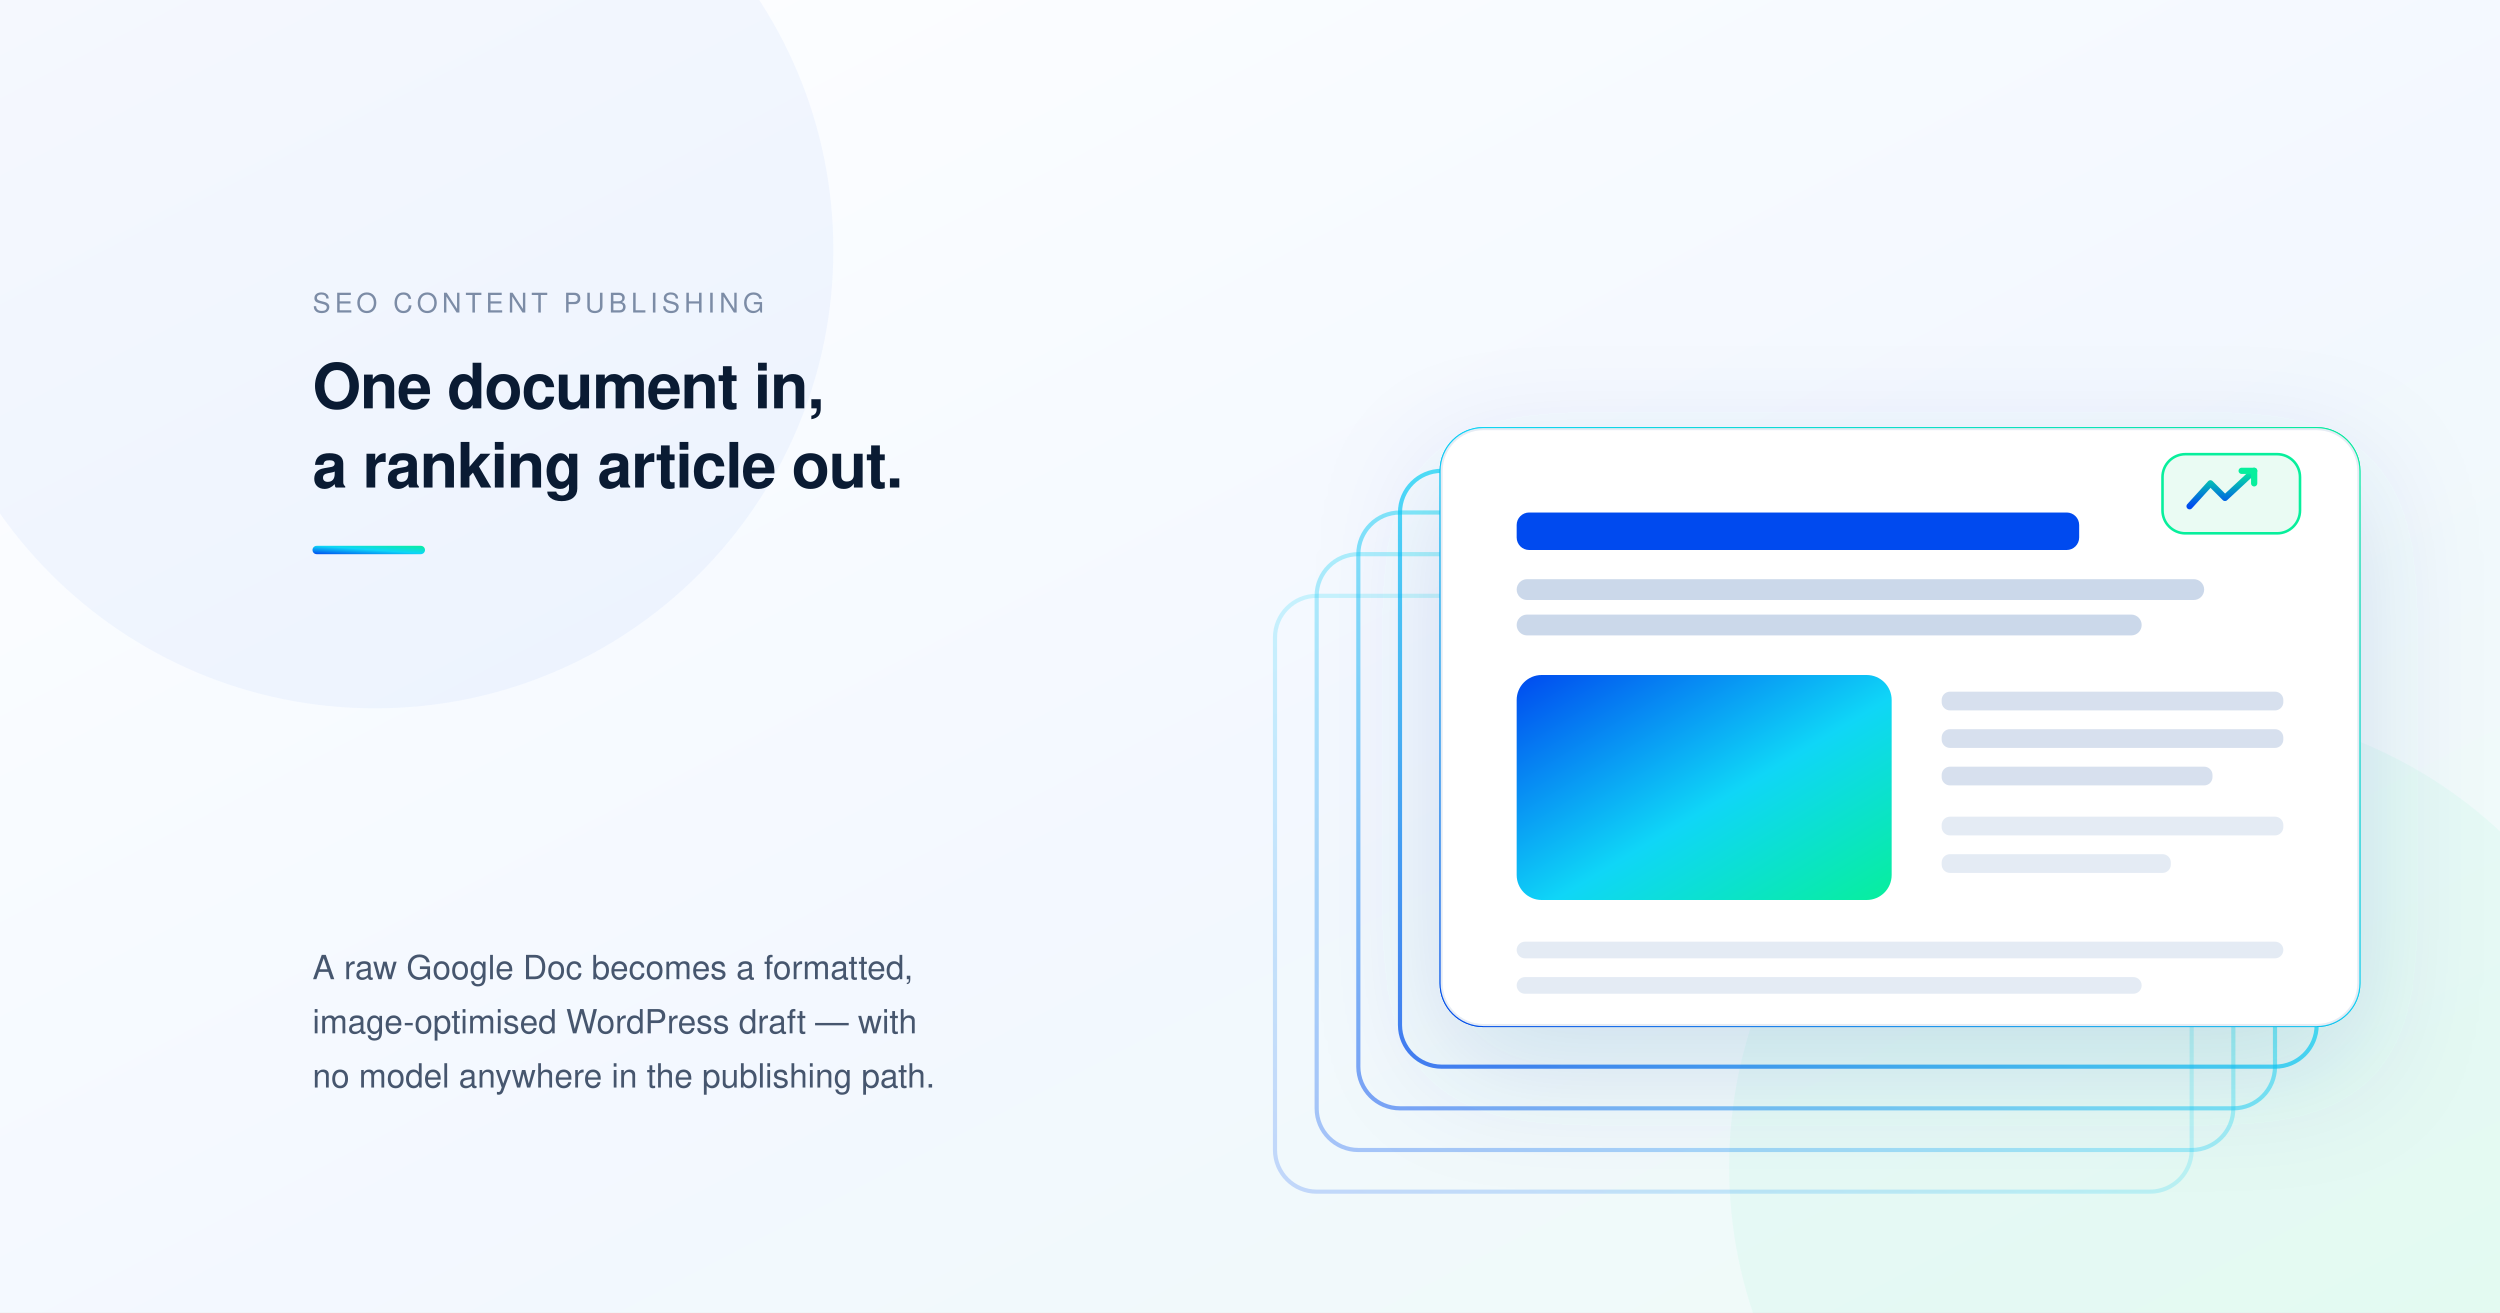
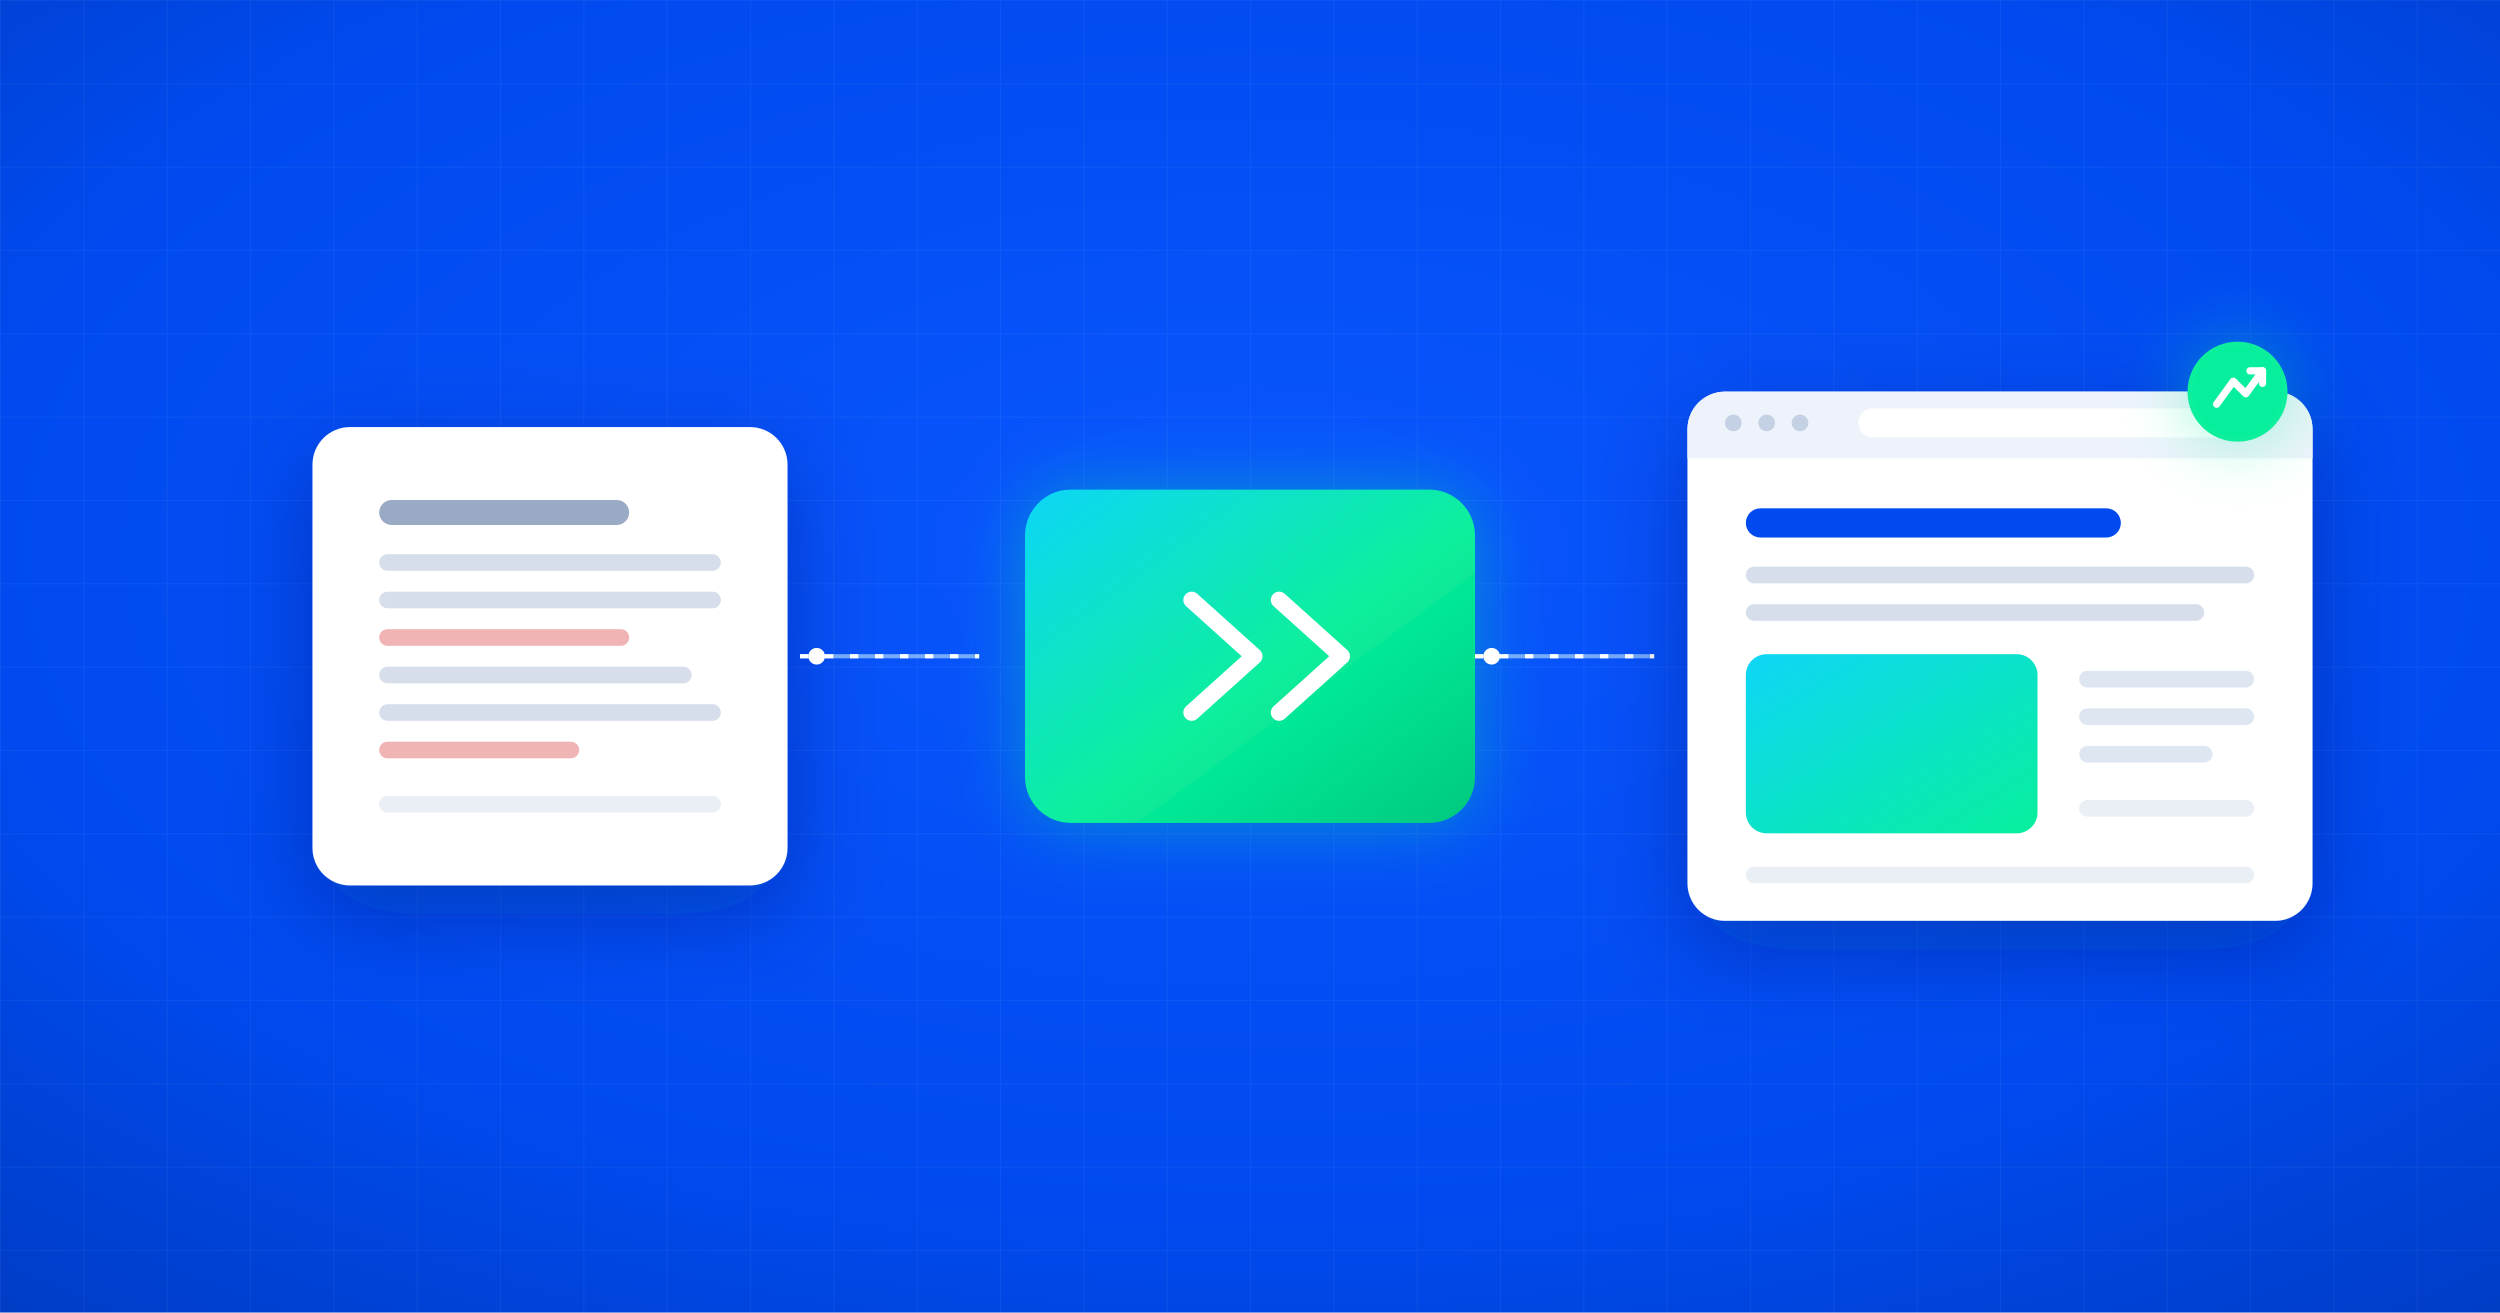
<svg xmlns="http://www.w3.org/2000/svg" viewBox="0 0 1200 630" font-family="Helvetica Neue, Helvetica, Arial, sans-serif">
  <defs>
-     <linearGradient id="bg" x1="0" y1="0" x2="1" y2="1">
-       <stop offset="0" stop-color="#FFFFFF" />
-       <stop offset="0.55" stop-color="#F3F8FF" />
-       <stop offset="1" stop-color="#EEFBF6" />
+     <radialGradient id="bg" cx="0.5" cy="0.42" r="0.85">
+       <stop offset="0" stop-color="#0A56FF" />
+       <stop offset="0.6" stop-color="#004AEF" />
+       <stop offset="1" stop-color="#0038B8" />
+     </radialGradient>
+     <linearGradient id="node" x1="0" y1="0" x2="1" y2="1">
+       <stop offset="0" stop-color="#0FD6F7" />
+       <stop offset="0.55" stop-color="#07EF9C" />
+       <stop offset="1" stop-color="#04C97E" />
    </linearGradient>
-     <linearGradient id="seon" x1="0" y1="1" x2="1" y2="0">
-       <stop offset="0" stop-color="#004AEF" />
-       <stop offset="0.52" stop-color="#0FD6F7" />
+     <linearGradient id="img" x1="0" y1="0" x2="1" y2="1">
+       <stop offset="0" stop-color="#0FD6F7" />
      <stop offset="1" stop-color="#07EF9C" />
    </linearGradient>
-     <linearGradient id="seonV" x1="0" y1="1" x2="0" y2="0">
-       <stop offset="0" stop-color="#004AEF" />
-       <stop offset="1" stop-color="#07EF9C" />
-     </linearGradient>
-     <linearGradient id="imgg" x1="0" y1="0" x2="1" y2="1">
-       <stop offset="0" stop-color="#004AEF" />
-       <stop offset="0.55" stop-color="#0FD6F7" />
-       <stop offset="1" stop-color="#07EF9C" />
-     </linearGradient>
-     <filter id="cardsh" x="-40%" y="-40%" width="180%" height="190%">
-       <feDropShadow dx="0" dy="20" stdDeviation="30" flood-color="#0A4B9E" flood-opacity="0.15" />
+     <pattern id="grid" width="40" height="40" patternUnits="userSpaceOnUse">
+       <path d="M40 0 L0 0 0 40" fill="none" stroke="#FFFFFF" stroke-opacity="0.05" stroke-width="1" />
+     </pattern>
+     <filter id="sh" x="-50%" y="-50%" width="200%" height="200%">
+       <feDropShadow dx="0" dy="14" stdDeviation="22" flood-color="#00205F" flood-opacity="0.35" />
+     </filter>
+     <filter id="glow" x="-80%" y="-80%" width="260%" height="260%">
+       <feDropShadow dx="0" dy="0" stdDeviation="17" flood-color="#07EF9C" flood-opacity="0.4" />
    </filter>
    <style>
-       /* one article rises off the stack and climbs — continuous publishing */
-       .rise { animation: rise 4.5s ease-out infinite; }
-       .rise2 { animation-delay: 2.25s; }
-       @keyframes rise {
-         0%   { opacity: 0; transform: translate(0,0) }
-         14%  { opacity: 0.55 }
-         100% { opacity: 0; transform: translate(96px,-96px) }
-       }
-       @media (prefers-reduced-motion: reduce) { .rise { display: none } }
+       .flow { stroke-dasharray: 4 8; animation: dash 1.1s linear infinite; }
+       @keyframes dash { to { stroke-dashoffset: -24 } }
+       .pip { animation: pip 3s ease-in-out infinite; }
+       @keyframes pip { 0%{opacity:0;transform:translateX(0)} 12%{opacity:1} 88%{opacity:1} 100%{opacity:0;transform:translateX(120px)} }
+       .pip2 { animation-delay: 1.5s }
+       @media (prefers-reduced-motion: reduce){ .flow{animation:none} .pip{opacity:1;animation:none} }
    </style>
  </defs>
  <rect width="1200" height="630" fill="url(#bg)" />
-   <circle cx="180" cy="120" r="220" fill="#004AEF" opacity="0.04" />
-   <circle cx="1050" cy="560" r="220" fill="#07EF9C" opacity="0.05" />
-   <text x="150" y="150" font-size="13" fill="#7C8CA6" letter-spacing="2">SEO CONTENT PUBLISHING</text>
-   <text x="150" y="196" font-size="30" font-weight="700" fill="#0A1B33" letter-spacing="-0.5">One document in,</text>
-   <text x="150" y="234" font-size="30" font-weight="700" fill="#0A1B33" letter-spacing="-0.5">a ranking article out.</text>
-   <rect x="150" y="262" width="54" height="4" rx="2" fill="url(#seon)" />
-   <g fill="none" stroke-width="2">
-     <rect x="612" y="286" width="440" height="286" rx="20" stroke="url(#seon)" opacity="0.20" />
-     <rect x="632" y="266" width="440" height="286" rx="20" stroke="url(#seon)" opacity="0.32" />
-     <rect x="652" y="246" width="440" height="286" rx="20" stroke="url(#seon)" opacity="0.5" />
-     <rect x="672" y="226" width="440" height="286" rx="20" stroke="url(#seon)" opacity="0.72" />
-     <rect class="rise" x="692" y="206" width="440" height="286" rx="20" stroke="url(#seon)" />
-     <rect class="rise rise2" x="692" y="206" width="440" height="286" rx="20" stroke="url(#seon)" />
+   <rect width="1200" height="630" fill="url(#grid)" />
+   <g filter="url(#sh)">
+     <rect x="150" y="205" width="228" height="220" rx="18" fill="#FFFFFF" />
  </g>
-   <g filter="url(#cardsh)">
-     <rect x="692" y="206" width="440" height="286" rx="20" fill="#FFFFFF" stroke="#E6ECF4" stroke-width="1" />
+   <g>
+     <rect x="182" y="240" width="120" height="12" rx="6" fill="#9AA9C4" />
+     <rect x="182" y="266" width="164" height="8" rx="4" fill="#D6DEEC" />
+     <rect x="182" y="284" width="164" height="8" rx="4" fill="#D6DEEC" />
+     <rect x="182" y="302" width="120" height="8" rx="4" fill="#F0B4B4" />
+     <rect x="182" y="320" width="150" height="8" rx="4" fill="#D6DEEC" />
+     <rect x="182" y="338" width="164" height="8" rx="4" fill="#D6DEEC" />
+     <rect x="182" y="356" width="96" height="8" rx="4" fill="#F0B4B4" />
+     <rect x="182" y="382" width="164" height="8" rx="4" fill="#EAEFF6" />
  </g>
-   <rect x="728" y="246" width="270" height="18" rx="6" fill="#004AEF" />
-   <rect x="728" y="278" width="330" height="10" rx="5" fill="#CBD8EA" />
-   <rect x="728" y="295" width="300" height="10" rx="5" fill="#CBD8EA" />
-   <rect x="728" y="324" width="180" height="108" rx="12" fill="url(#imgg)" />
-   <rect x="932" y="332" width="164" height="9" rx="4" fill="#D7E0EE" />
-   <rect x="932" y="350" width="164" height="9" rx="4" fill="#D7E0EE" />
-   <rect x="932" y="368" width="130" height="9" rx="4" fill="#D7E0EE" />
-   <rect x="932" y="392" width="164" height="9" rx="4" fill="#E4EBF4" />
-   <rect x="932" y="410" width="110" height="9" rx="4" fill="#E4EBF4" />
-   <rect x="728" y="452" width="368" height="8" rx="4" fill="#E4EBF4" />
-   <rect x="728" y="469" width="300" height="8" rx="4" fill="#E4EBF4" />
-   <g transform="translate(1038 218)">
-     <rect x="0" y="0" width="66" height="38" rx="11" fill="#EAFBF3" stroke="#07EF9C" stroke-width="1.25" />
-     <path d="M13 25 L23 14 L30 21 L44 8" fill="none" stroke="url(#seonV)" stroke-width="3" stroke-linecap="round" stroke-linejoin="round" />
-     <path d="M38 8 L44 8 L44 14" fill="none" stroke="#07EF9C" stroke-width="3" stroke-linecap="round" stroke-linejoin="round" />
+   <line x1="384" y1="315" x2="470" y2="315" stroke="#BFE6FF" stroke-width="2" opacity="0.6" />
+   <line x1="384" y1="315" x2="470" y2="315" stroke="#FFFFFF" stroke-width="2" class="flow" />
+   <circle class="pip" cx="392" cy="315" r="4" fill="#FFFFFF" />
+   <g filter="url(#glow)">
+     <rect x="492" y="235" width="216" height="160" rx="22" fill="url(#node)" />
  </g>
-   <text x="150" y="470" font-size="16" fill="#46566E" width="380">A raw Google Doc becomes a formatted,</text>
-   <text x="150" y="496" font-size="16" fill="#46566E">image-optimised WordPress draft — with</text>
-   <text x="150" y="522" font-size="16" fill="#46566E">no model anywhere in the publishing path.</text>
+   <g stroke="#FFFFFF" stroke-width="8" fill="none" stroke-linecap="round" stroke-linejoin="round">
+     <path d="M572 288 L602 315 L572 342" />
+     <path d="M614 288 L644 315 L614 342" />
+   </g>
+   <line x1="708" y1="315" x2="794" y2="315" stroke="#BFE6FF" stroke-width="2" opacity="0.6" />
+   <line x1="708" y1="315" x2="794" y2="315" stroke="#FFFFFF" stroke-width="2" class="flow" />
+   <circle class="pip pip2" cx="716" cy="315" r="4" fill="#FFFFFF" />
+   <g filter="url(#sh)">
+     <rect x="810" y="188" width="300" height="254" rx="18" fill="#FFFFFF" />
+   </g>
+   <path d="M810 206 a18 18 0 0 1 18 -18 h264 a18 18 0 0 1 18 18 v14 h-300 z" fill="#EEF3FB" />
+   <circle cx="832" cy="203" r="4" fill="#C4D0E4" />
+   <circle cx="848" cy="203" r="4" fill="#C4D0E4" />
+   <circle cx="864" cy="203" r="4" fill="#C4D0E4" />
+   <rect x="892" y="196" width="196" height="14" rx="7" fill="#FFFFFF" />
+   <rect x="838" y="244" width="180" height="14" rx="7" fill="#004AEF" />
+   <rect x="838" y="272" width="244" height="8" rx="4" fill="#D6DEEC" />
+   <rect x="838" y="290" width="220" height="8" rx="4" fill="#D6DEEC" />
+   <rect x="838" y="314" width="140" height="86" rx="10" fill="url(#img)" />
+   <rect x="998" y="322" width="84" height="8" rx="4" fill="#DEE6F1" />
+   <rect x="998" y="340" width="84" height="8" rx="4" fill="#DEE6F1" />
+   <rect x="998" y="358" width="64" height="8" rx="4" fill="#DEE6F1" />
+   <rect x="998" y="384" width="84" height="8" rx="4" fill="#EAEFF6" />
+   <rect x="838" y="416" width="244" height="8" rx="4" fill="#EAEFF6" />
+   <g transform="translate(1054 168)">
+     <circle cx="20" cy="20" r="24" fill="#07EF9C" filter="url(#glow)" />
+     <circle cx="20" cy="20" r="22" fill="#07EF9C" />
+     <path d="M10 26 L18 15 L24 21 L32 10" fill="none" stroke="#FFFFFF" stroke-width="3.5" stroke-linecap="round" stroke-linejoin="round" />
+     <path d="M26 10 L32 10 L32 16" fill="none" stroke="#FFFFFF" stroke-width="3.5" stroke-linecap="round" stroke-linejoin="round" />
+   </g>
</svg>
